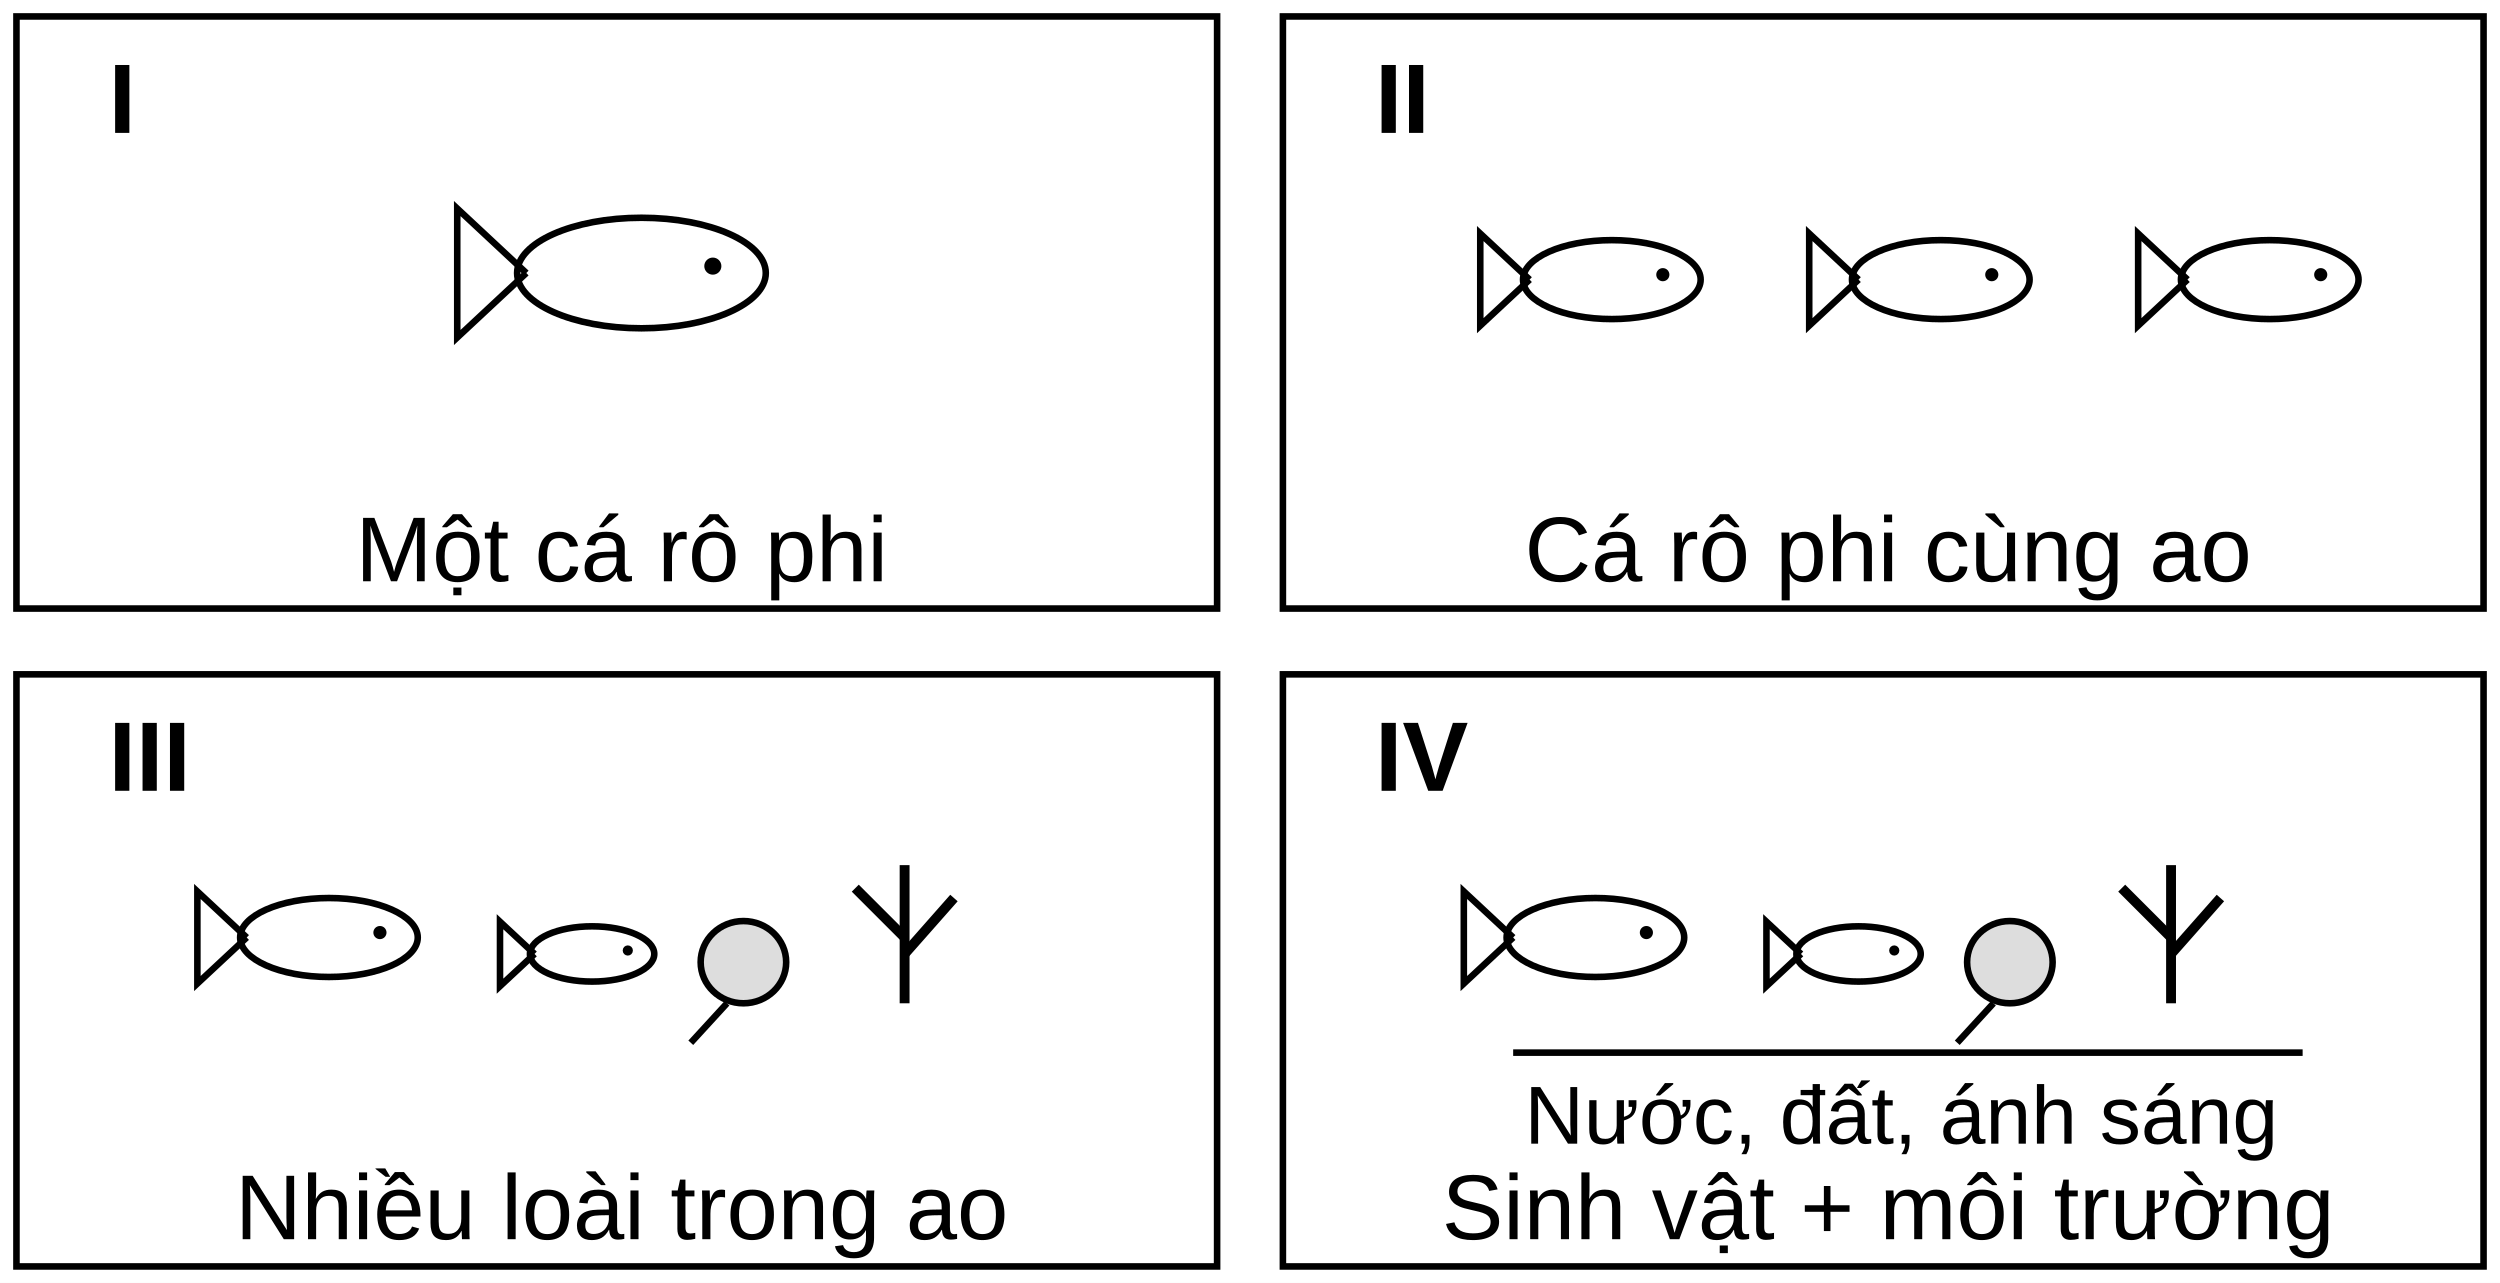
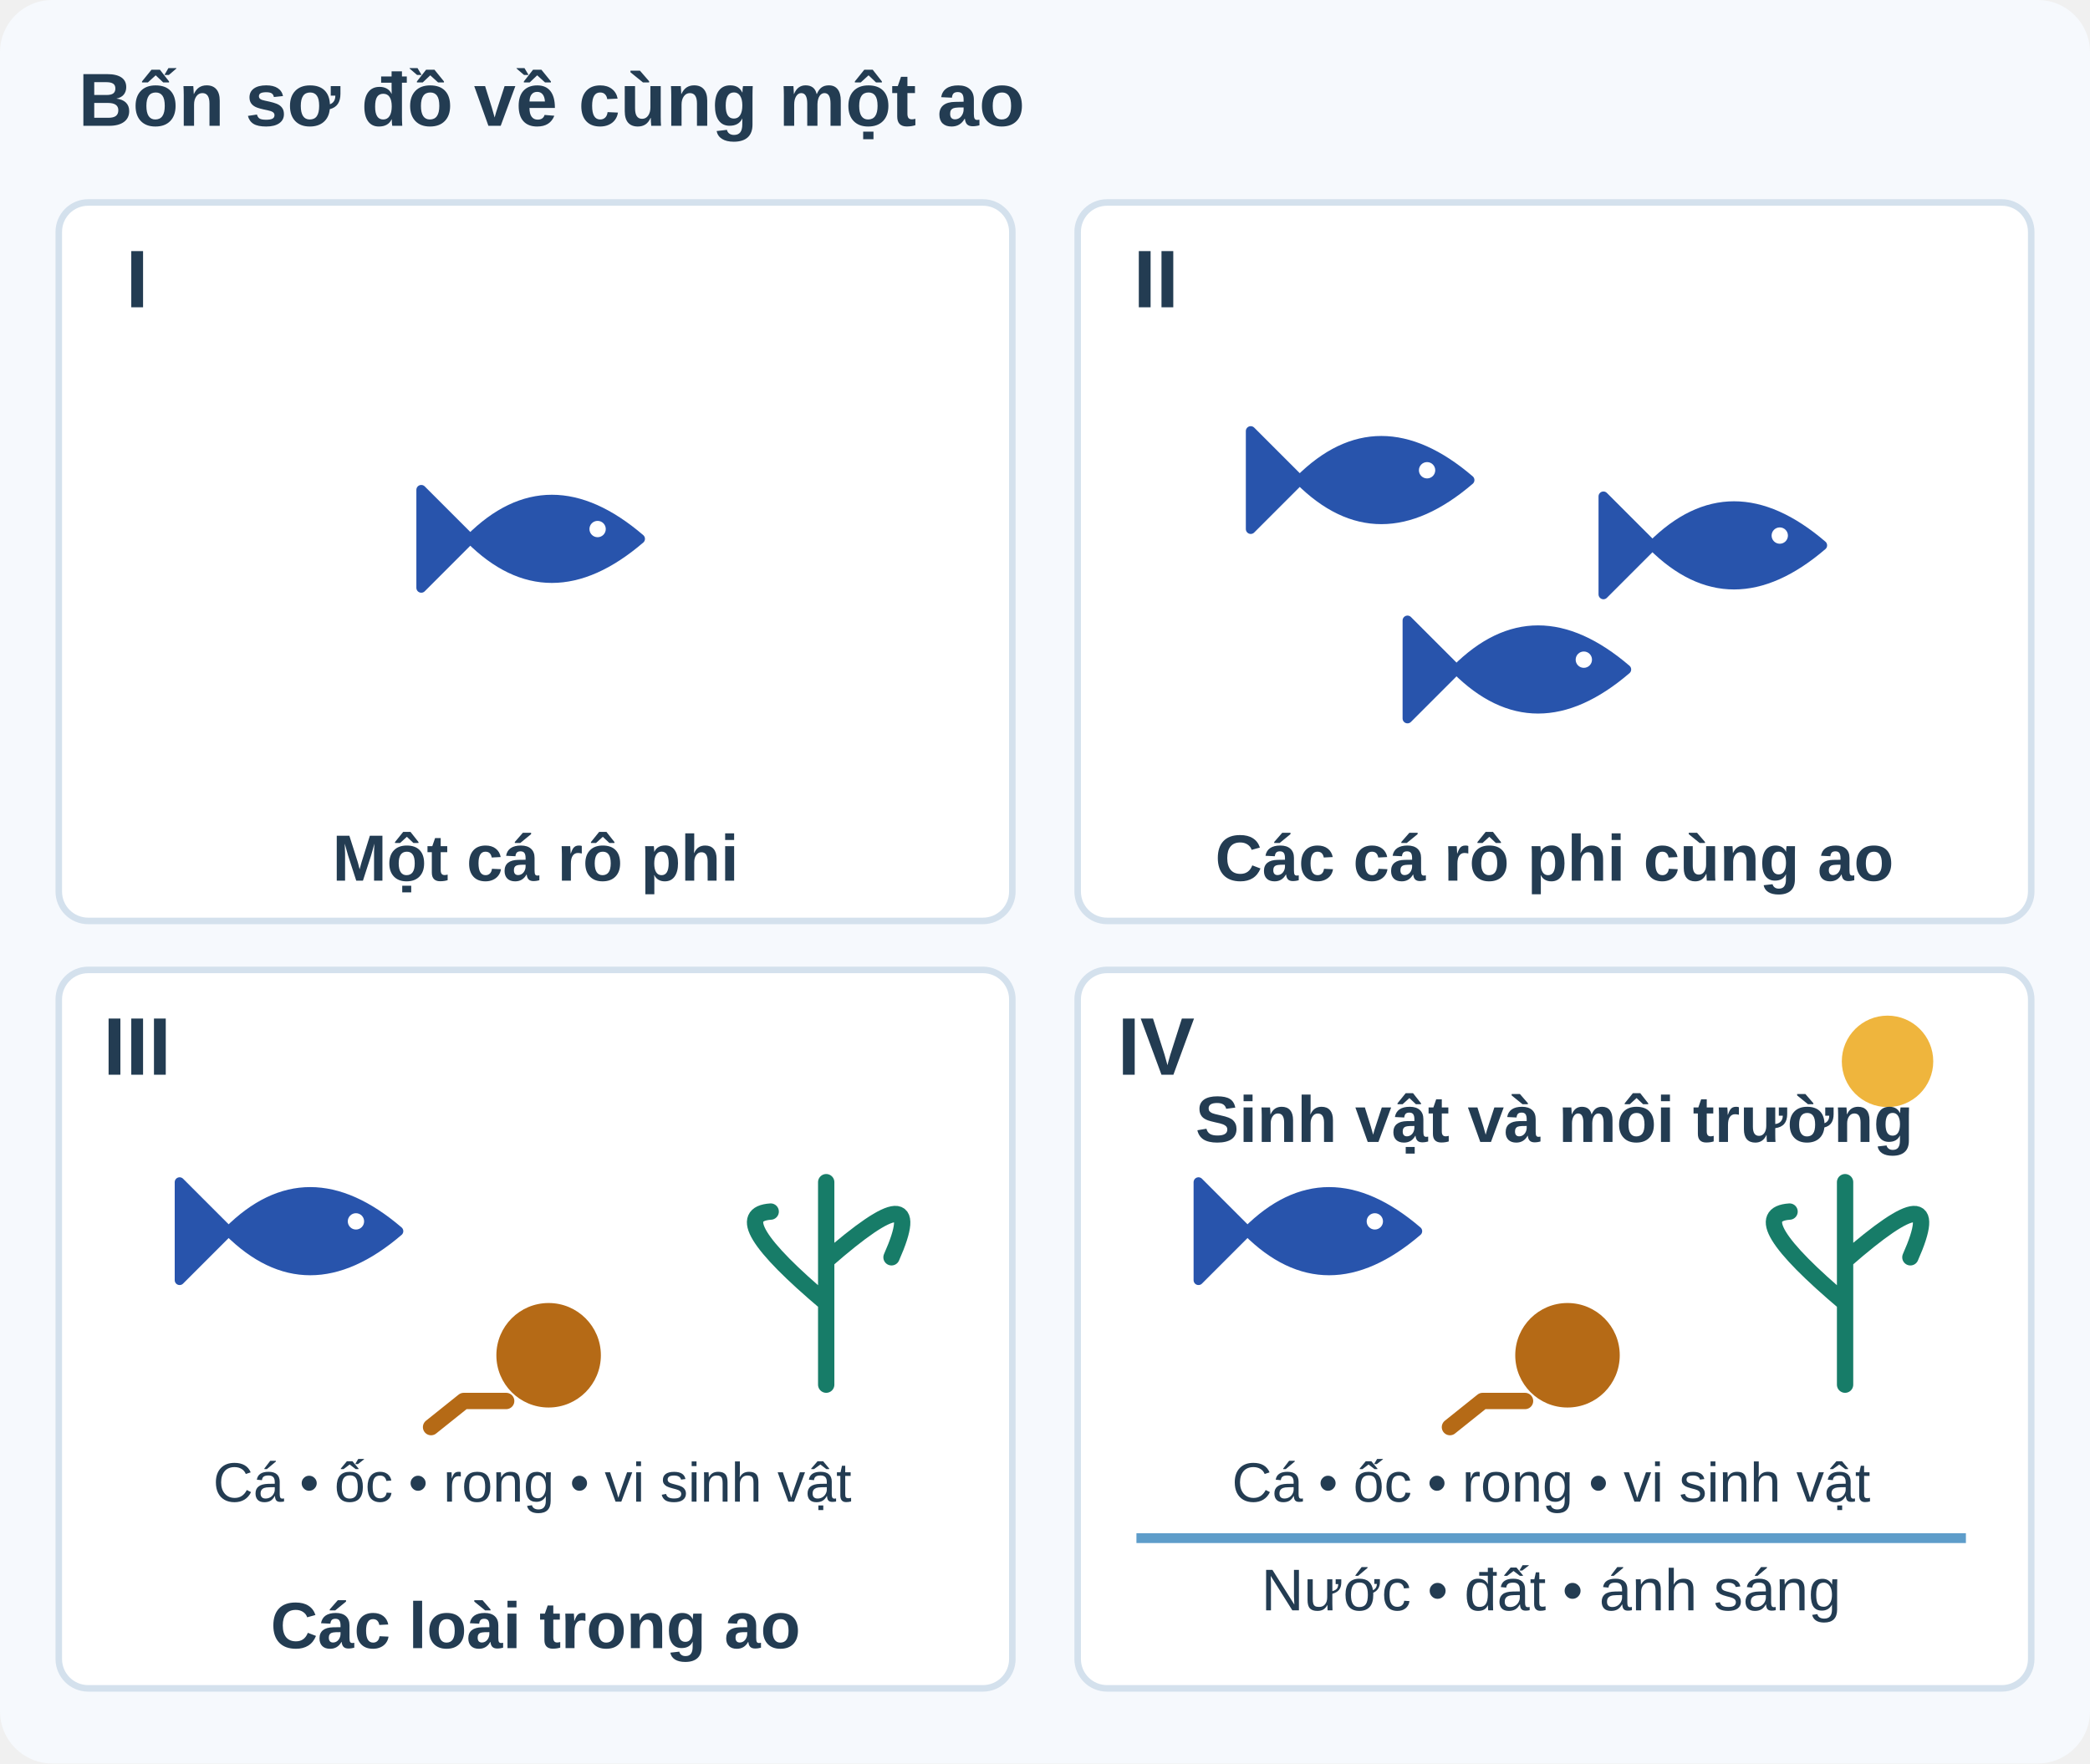
- <svg xmlns="http://www.w3.org/2000/svg" width="760" height="390" viewBox="0 0 760 390">
-   <rect width="100%" height="100%" fill="white" />
-   <rect x="5" y="5" width="365" height="180" fill="white" stroke="black" stroke-width="2" />
-   <text x="33" y="30" dominant-baseline="central" text-anchor="start" font-family="Arial, sans-serif" font-size="30" font-weight="bold">I</text>
-   <ellipse cx="195.0" cy="83.0" rx="37.8" ry="16.8" fill="white" stroke="black" stroke-width="2" />
-   <polyline points="160.0,83 139.0,63.4 139.0,102.6 160.0,83" fill="none" stroke="black" stroke-width="2" />
-   <ellipse cx="216.7" cy="80.9" rx="2.1" ry="2.1" fill="black" stroke="black" stroke-width="1" />
-   <text x="189" y="167" dominant-baseline="central" text-anchor="middle" font-family="Arial, sans-serif" font-size="28">Một cá rô phi</text>
-   <rect x="390" y="5" width="365" height="180" fill="white" stroke="black" stroke-width="2" />
-   <text x="418" y="30" dominant-baseline="central" text-anchor="start" font-family="Arial, sans-serif" font-size="30" font-weight="bold">II</text>
-   <ellipse cx="490.0" cy="85.0" rx="27.0" ry="12.0" fill="white" stroke="black" stroke-width="2" />
-   <polyline points="465,85 450,71 450,99 465,85" fill="none" stroke="black" stroke-width="2" />
-   <ellipse cx="505.5" cy="83.5" rx="1.5" ry="1.5" fill="black" stroke="black" stroke-width="1" />
-   <ellipse cx="590.0" cy="85.0" rx="27.0" ry="12.0" fill="white" stroke="black" stroke-width="2" />
-   <polyline points="565,85 550,71 550,99 565,85" fill="none" stroke="black" stroke-width="2" />
-   <ellipse cx="605.5" cy="83.5" rx="1.5" ry="1.5" fill="black" stroke="black" stroke-width="1" />
-   <ellipse cx="690.0" cy="85.0" rx="27.0" ry="12.0" fill="white" stroke="black" stroke-width="2" />
-   <polyline points="665,85 650,71 650,99 665,85" fill="none" stroke="black" stroke-width="2" />
-   <ellipse cx="705.5" cy="83.5" rx="1.5" ry="1.5" fill="black" stroke="black" stroke-width="1" />
-   <text x="574" y="167" dominant-baseline="central" text-anchor="middle" font-family="Arial, sans-serif" font-size="28">Cá rô phi cùng ao</text>
-   <rect x="5" y="205" width="365" height="180" fill="white" stroke="black" stroke-width="2" />
-   <text x="33" y="230" dominant-baseline="central" text-anchor="start" font-family="Arial, sans-serif" font-size="30" font-weight="bold">III</text>
-   <ellipse cx="100.0" cy="285.0" rx="27.0" ry="12.0" fill="white" stroke="black" stroke-width="2" />
-   <polyline points="75,285 60,271 60,299 75,285" fill="none" stroke="black" stroke-width="2" />
-   <ellipse cx="115.5" cy="283.5" rx="1.5" ry="1.5" fill="black" stroke="black" stroke-width="1" />
-   <ellipse cx="180.0" cy="290.0" rx="18.9" ry="8.4" fill="white" stroke="black" stroke-width="2" />
-   <polyline points="162.5,290 152.0,280.2 152.0,299.8 162.5,290" fill="none" stroke="black" stroke-width="2" />
-   <ellipse cx="190.85" cy="288.95" rx="1.05" ry="1.05" fill="black" stroke="black" stroke-width="1" />
-   <polyline points="275,305 275,263" fill="none" stroke="black" stroke-width="3" />
-   <polyline points="275,285 260,270" fill="none" stroke="black" stroke-width="3" />
-   <polyline points="275,290 290,273" fill="none" stroke="black" stroke-width="3" />
-   <ellipse cx="226.0" cy="292.5" rx="13.0" ry="12.5" fill="#ddd" stroke="black" stroke-width="2" />
-   <polyline points="221,305 210,317" fill="none" stroke="black" stroke-width="2" />
-   <text x="189" y="367" dominant-baseline="central" text-anchor="middle" font-family="Arial, sans-serif" font-size="28">Nhiều loài trong ao</text>
-   <rect x="390" y="205" width="365" height="180" fill="white" stroke="black" stroke-width="2" />
-   <text x="418" y="230" dominant-baseline="central" text-anchor="start" font-family="Arial, sans-serif" font-size="30" font-weight="bold">IV</text>
-   <ellipse cx="485.0" cy="285.0" rx="27.0" ry="12.0" fill="white" stroke="black" stroke-width="2" />
-   <polyline points="460,285 445,271 445,299 460,285" fill="none" stroke="black" stroke-width="2" />
-   <ellipse cx="500.5" cy="283.5" rx="1.5" ry="1.5" fill="black" stroke="black" stroke-width="1" />
-   <ellipse cx="565.0" cy="290.0" rx="18.9" ry="8.4" fill="white" stroke="black" stroke-width="2" />
-   <polyline points="547.5,290 537.0,280.2 537.0,299.8 547.5,290" fill="none" stroke="black" stroke-width="2" />
-   <ellipse cx="575.85" cy="288.95" rx="1.05" ry="1.05" fill="black" stroke="black" stroke-width="1" />
-   <polyline points="660,305 660,263" fill="none" stroke="black" stroke-width="3" />
-   <polyline points="660,285 645,270" fill="none" stroke="black" stroke-width="3" />
-   <polyline points="660,290 675,273" fill="none" stroke="black" stroke-width="3" />
-   <ellipse cx="611.0" cy="292.5" rx="13.0" ry="12.5" fill="#ddd" stroke="black" stroke-width="2" />
-   <polyline points="606,305 595,317" fill="none" stroke="black" stroke-width="2" />
-   <polyline points="460,320 700,320" fill="none" stroke="black" stroke-width="2" />
-   <text x="578" y="339" dominant-baseline="central" text-anchor="middle" font-family="Arial, sans-serif" font-size="25">Nước, đất, ánh sáng</text>
-   <text x="574" y="367" dominant-baseline="central" text-anchor="middle" font-family="Arial, sans-serif" font-size="28">Sinh vật + môi trường</text>
+ <svg xmlns="http://www.w3.org/2000/svg" viewBox="0 0 640 540" width="640" height="540" role="img">
+   <rect width="640" height="540" rx="16" fill="#f6f9fd" />
+   <text x="24" y="32" text-anchor="start" dominant-baseline="middle" font-family="Arial, sans-serif" font-size="23" fill="#233c52" font-weight="700">Bốn sơ đồ về cùng một ao</text>
+   <rect x="18" y="62" width="292" height="220" rx="9" fill="#fff" stroke="#d4e1ed" stroke-width="2" />
+   <text x="42" y="87" text-anchor="middle" dominant-baseline="middle" font-family="Arial, sans-serif" font-size="25" fill="#233c52" font-weight="700">I</text>
+   <path d="M 144 165 Q 168 141 196 165 Q 168 189 144 165 L 129 150 L 129 180 Z" fill="#2854ac" stroke="#2854ac" stroke-width="3" stroke-linecap="round" stroke-linejoin="round" />
+   <circle cx="183" cy="162" r="2.5" fill="white" stroke="none" stroke-width="2" />
+   <text x="164" y="264" text-anchor="middle" dominant-baseline="middle" font-family="Arial, sans-serif" font-size="20" fill="#233c52" font-weight="700">Một cá rô phi</text>
+   <rect x="330" y="62" width="292" height="220" rx="9" fill="#fff" stroke="#d4e1ed" stroke-width="2" />
+   <text x="354" y="87" text-anchor="middle" dominant-baseline="middle" font-family="Arial, sans-serif" font-size="25" fill="#233c52" font-weight="700">II</text>
+   <path d="M 398 147 Q 422 123 450 147 Q 422 171 398 147 L 383 132 L 383 162 Z" fill="#2854ac" stroke="#2854ac" stroke-width="3" stroke-linecap="round" stroke-linejoin="round" />
+   <circle cx="437" cy="144" r="2.5" fill="white" stroke="none" stroke-width="2" />
+   <path d="M 506 167 Q 530 143 558 167 Q 530 191 506 167 L 491 152 L 491 182 Z" fill="#2854ac" stroke="#2854ac" stroke-width="3" stroke-linecap="round" stroke-linejoin="round" />
+   <circle cx="545" cy="164" r="2.5" fill="white" stroke="none" stroke-width="2" />
+   <path d="M 446 205 Q 470 181 498 205 Q 470 229 446 205 L 431 190 L 431 220 Z" fill="#2854ac" stroke="#2854ac" stroke-width="3" stroke-linecap="round" stroke-linejoin="round" />
+   <circle cx="485" cy="202" r="2.5" fill="white" stroke="none" stroke-width="2" />
+   <text x="476" y="264" text-anchor="middle" dominant-baseline="middle" font-family="Arial, sans-serif" font-size="20" fill="#233c52" font-weight="700">Các cá rô phi cùng ao</text>
+   <rect x="18" y="297" width="292" height="220" rx="9" fill="#fff" stroke="#d4e1ed" stroke-width="2" />
+   <text x="42" y="322" text-anchor="middle" dominant-baseline="middle" font-family="Arial, sans-serif" font-size="25" fill="#233c52" font-weight="700">III</text>
+   <path d="M 70 377 Q 94 353 122 377 Q 94 401 70 377 L 55 362 L 55 392 Z" fill="#2854ac" stroke="#2854ac" stroke-width="3" stroke-linecap="round" stroke-linejoin="round" />
+   <circle cx="109" cy="374" r="2.5" fill="white" stroke="none" stroke-width="2" />
+   <path d="M253 424 V362 M253 399 Q221 372 236 371 M253 386 Q285 358 273 385" fill="none" stroke="#177c68" stroke-width="5" stroke-linecap="round" stroke-linejoin="round" />
+   <circle cx="168" cy="415" r="16" fill="#b56a16" stroke="none" stroke-width="2" />
+   <path d="M155 429 h-13 l-10 8" fill="none" stroke="#b56a16" stroke-width="5" stroke-linecap="round" stroke-linejoin="round" />
+   <text x="163" y="455" text-anchor="middle" dominant-baseline="middle" font-family="Arial, sans-serif" font-size="17" fill="#233c52" font-weight="400">Cá • ốc • rong • vi sinh vật</text>
+   <text x="164" y="499" text-anchor="middle" dominant-baseline="middle" font-family="Arial, sans-serif" font-size="20" fill="#233c52" font-weight="700">Các loài trong ao</text>
+   <rect x="330" y="297" width="292" height="220" rx="9" fill="#fff" stroke="#d4e1ed" stroke-width="2" />
+   <text x="354" y="322" text-anchor="middle" dominant-baseline="middle" font-family="Arial, sans-serif" font-size="25" fill="#233c52" font-weight="700">IV</text>
+   <path d="M 382 377 Q 406 353 434 377 Q 406 401 382 377 L 367 362 L 367 392 Z" fill="#2854ac" stroke="#2854ac" stroke-width="3" stroke-linecap="round" stroke-linejoin="round" />
+   <circle cx="421" cy="374" r="2.5" fill="white" stroke="none" stroke-width="2" />
+   <path d="M565 424 V362 M565 399 Q533 372 548 371 M565 386 Q597 358 585 385" fill="none" stroke="#177c68" stroke-width="5" stroke-linecap="round" stroke-linejoin="round" />
+   <circle cx="480" cy="415" r="16" fill="#b56a16" stroke="none" stroke-width="2" />
+   <path d="M467 429 h-13 l-10 8" fill="none" stroke="#b56a16" stroke-width="5" stroke-linecap="round" stroke-linejoin="round" />
+   <text x="475" y="455" text-anchor="middle" dominant-baseline="middle" font-family="Arial, sans-serif" font-size="17" fill="#233c52" font-weight="400">Cá • ốc • rong • vi sinh vật</text>
+   <circle cx="578" cy="325" r="14" fill="#efb53d" stroke="none" stroke-width="2" />
+   <line x1="348" y1="471" x2="602" y2="471" stroke="#5e9dca" stroke-width="3" />
+   <text x="475" y="488" text-anchor="middle" dominant-baseline="middle" font-family="Arial, sans-serif" font-size="18" fill="#233c52" font-weight="400">Nước • đất • ánh sáng</text>
+   <text x="476" y="344" text-anchor="middle" dominant-baseline="middle" font-family="Arial, sans-serif" font-size="20" fill="#233c52" font-weight="700">Sinh vật và môi trường</text>
</svg>
